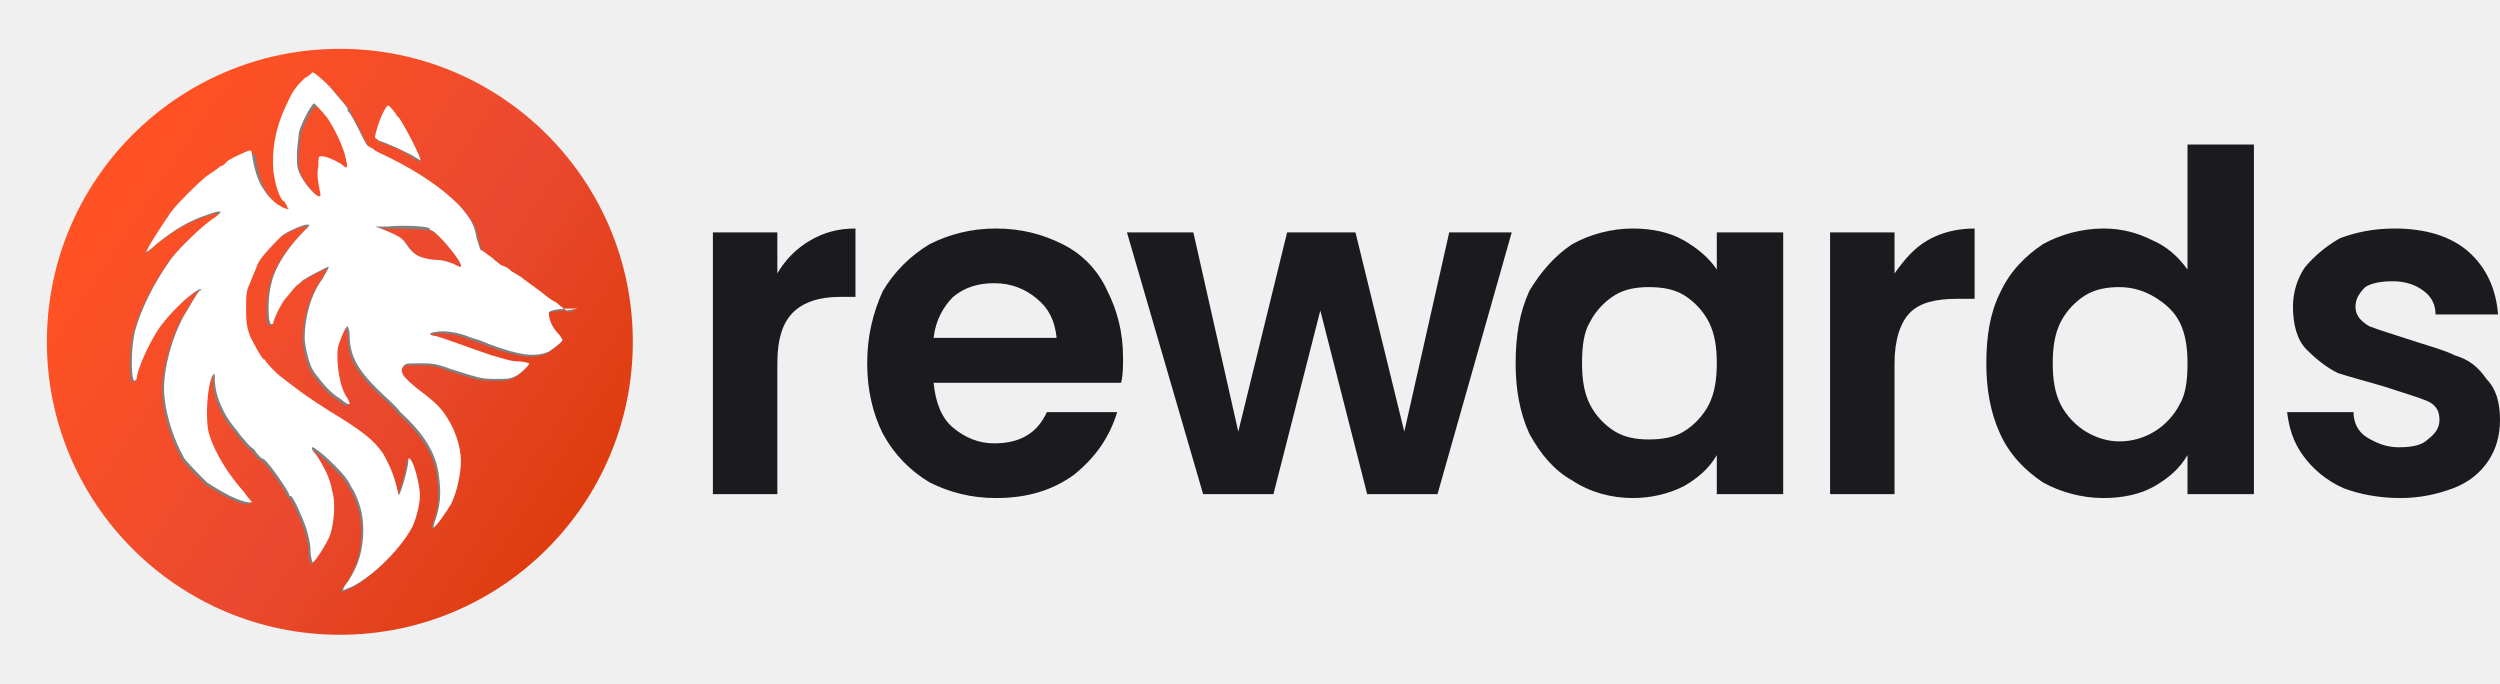
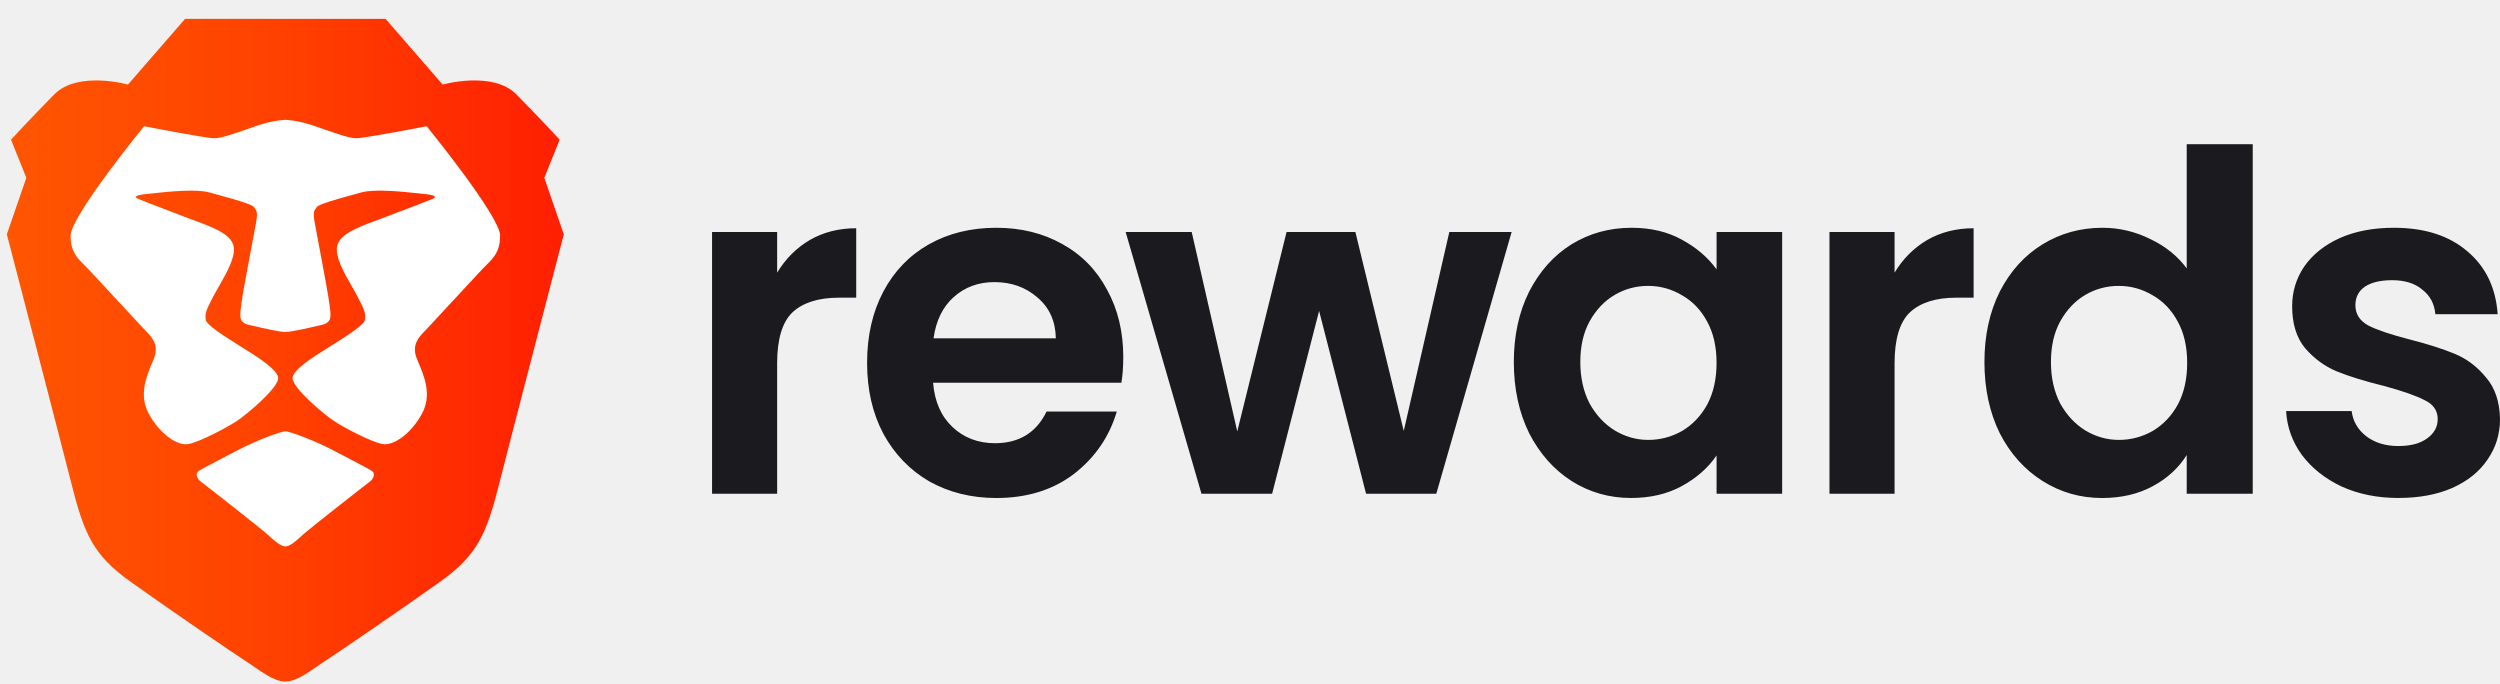
- <svg xmlns="http://www.w3.org/2000/svg" version="1.1" id="Layer_1" x="0px" y="0px" viewBox="0 0 128 35" style="enable-background:new 0 0 128 35;" xml:space="preserve">
-   <style type="text/css">
- 	.st0{fill:#1B1B1F;}
- 	.st1{fill:url(#SVGID_1_);}
- 	.st2{fill-rule:evenodd;clip-rule:evenodd;fill:#808080;}
- 	.st3{fill-rule:evenodd;clip-rule:evenodd;fill:#FFFFFF;}
- </style>
-   <path class="st0" d="M39.8,14c0.4-0.7,1-1.3,1.7-1.7c0.7-0.4,1.4-0.6,2.3-0.6v3.5H43c-1.1,0-1.9,0.3-2.4,0.8  c-0.5,0.5-0.8,1.3-0.8,2.6v6.7h-3.3V11.9h3.3V14z M57.5,18.3c0,0.5,0,0.9-0.1,1.3h-9.6c0.1,1,0.4,1.8,1,2.3c0.6,0.5,1.3,0.8,2.1,0.8  c1.3,0,2.2-0.5,2.7-1.6h3.6c-0.4,1.3-1.1,2.3-2.2,3.2c-1.1,0.8-2.4,1.2-4,1.2c-1.3,0-2.4-0.3-3.4-0.8c-1-0.6-1.8-1.4-2.4-2.5  c-0.5-1-0.8-2.2-0.8-3.6s0.3-2.6,0.8-3.7c0.6-1,1.4-1.8,2.4-2.4c1-0.5,2.1-0.8,3.4-0.8s2.4,0.3,3.4,0.8c1,0.5,1.8,1.3,2.3,2.4  C57.2,15.9,57.5,17,57.5,18.3z M54.1,17.3c-0.1-0.9-0.4-1.5-1-2c-0.6-0.5-1.3-0.8-2.2-0.8c-0.8,0-1.5,0.2-2.1,0.7  c-0.5,0.5-0.9,1.2-1,2.1H54.1z M77.4,11.9l-3.8,13.4H70l-2.4-9.4l-2.4,9.4h-3.6l-3.9-13.4h3.4l2.3,10.2l2.5-10.2h3.5l2.5,10.2  l2.3-10.2L77.4,11.9z M77.6,18.6c0-1.4,0.2-2.6,0.7-3.7c0.6-1,1.3-1.8,2.2-2.4c0.9-0.5,2-0.8,3.1-0.8c1,0,1.9,0.2,2.6,0.6  c0.7,0.4,1.3,0.9,1.7,1.5v-1.9h3.4v13.4h-3.4v-2c-0.4,0.7-1,1.2-1.7,1.6c-0.8,0.4-1.7,0.6-2.6,0.6c-1.1,0-2.2-0.3-3.1-0.9  c-0.9-0.5-1.6-1.3-2.2-2.4C77.8,21.1,77.6,19.9,77.6,18.6z M87.9,18.6c0-0.8-0.1-1.5-0.4-2.1c-0.3-0.6-0.8-1.1-1.3-1.4  c-0.5-0.3-1.1-0.4-1.8-0.4c-0.6,0-1.2,0.1-1.7,0.4c-0.5,0.3-1,0.8-1.3,1.4C81.1,17,81,17.7,81,18.6c0,0.8,0.1,1.5,0.4,2.1  c0.3,0.6,0.8,1.1,1.3,1.4c0.5,0.3,1.1,0.4,1.7,0.4c0.7,0,1.3-0.1,1.8-0.4c0.5-0.3,1-0.8,1.3-1.4C87.8,20.1,87.9,19.4,87.9,18.6z   M97,14c0.5-0.7,1-1.3,1.7-1.7c0.7-0.4,1.5-0.6,2.4-0.6v3.6h-0.9c-1.1,0-1.9,0.2-2.4,0.7c-0.5,0.5-0.8,1.4-0.8,2.6v6.7h-3.3V11.9H97  L97,14z M101.7,18.6c0-1.4,0.2-2.6,0.7-3.6c0.5-1.1,1.3-1.9,2.2-2.5c0.9-0.5,2-0.8,3.1-0.8c0.9,0,1.7,0.2,2.5,0.6  c0.7,0.3,1.3,0.8,1.8,1.5V7.4h3.4v17.9H112v-2c-0.4,0.7-1,1.2-1.7,1.6s-1.6,0.6-2.6,0.6c-1.1,0-2.2-0.3-3.1-0.8  c-0.9-0.6-1.7-1.4-2.2-2.5C101.9,21.1,101.7,19.9,101.7,18.6z M112,18.6c0-0.8-0.1-1.5-0.4-2.1c-0.3-0.6-0.8-1-1.3-1.3  c-0.5-0.3-1.1-0.5-1.8-0.5c-0.6,0-1.2,0.1-1.7,0.4c-0.5,0.3-1,0.8-1.3,1.4c-0.3,0.6-0.4,1.3-0.4,2.1s0.1,1.5,0.4,2.1  c0.3,0.6,0.8,1.1,1.3,1.4s1.1,0.5,1.7,0.5c0.7,0,1.3-0.2,1.8-0.5s1-0.8,1.3-1.4C111.9,20.2,112,19.5,112,18.6z M122.9,25.5  c-1.1,0-2.1-0.2-2.9-0.5c-0.9-0.4-1.6-1-2.1-1.7c-0.5-0.7-0.7-1.4-0.8-2.2h3.4c0,0.5,0.2,1,0.7,1.3c0.5,0.3,1,0.5,1.6,0.5  c0.7,0,1.2-0.1,1.5-0.4c0.4-0.3,0.6-0.6,0.6-1c0-0.5-0.2-0.8-0.7-1c-0.5-0.2-1.2-0.4-2.1-0.7c-1-0.3-1.8-0.5-2.4-0.7  c-0.6-0.3-1.1-0.7-1.6-1.2c-0.5-0.5-0.7-1.3-0.7-2.2c0-0.7,0.2-1.4,0.6-2c0.5-0.6,1.1-1.1,1.8-1.5c0.8-0.3,1.7-0.5,2.8-0.5  c1.6,0,2.9,0.4,3.8,1.2s1.4,1.9,1.5,3.2h-3.2c0-0.5-0.2-0.9-0.6-1.2c-0.4-0.3-0.9-0.5-1.6-0.5c-0.6,0-1.1,0.1-1.4,0.3  c-0.3,0.3-0.5,0.6-0.5,1c0,0.4,0.2,0.7,0.7,1c0.5,0.2,1.2,0.4,2.1,0.7s1.7,0.5,2.3,0.8c0.7,0.2,1.2,0.6,1.6,1.2  c0.5,0.5,0.7,1.2,0.7,2.1c0,0.8-0.2,1.5-0.6,2.1c-0.4,0.6-1,1.1-1.8,1.4C124.8,25.3,123.9,25.5,122.9,25.5z" />
-   <g id="Layer_1_1_">
- </g>
-   <g>
-     <linearGradient id="SVGID_1_" gradientUnits="userSpaceOnUse" x1="3.505" y1="8.197" x2="32.695" y2="27.887">
-       <stop offset="9.772402e-02" style="stop-color:#FF5124" />
-       <stop offset="0.563" style="stop-color:#EA492F" />
-       <stop offset="1" style="stop-color:#DB3805" />
+ <svg xmlns="http://www.w3.org/2000/svg" fill="none" viewBox="0 0 128 35">
+   <path fill-rule="evenodd" clip-rule="evenodd" d="m27.869 9.104.784-1.953s-.998-1.085-2.21-2.315c-1.212-1.23-3.778-.506-3.778-.506L19.741.965H9.476L6.553 4.33s-2.566-.723-3.778.506C1.563 6.066.564 7.151.564 7.151l.784 1.953-.998 2.894S3.286 23.28 3.63 24.657c.677 2.713 1.141 3.762 3.065 5.136 1.925 1.375 5.418 3.762 5.988 4.123.57.362 1.283.978 1.925.978.642 0 1.355-.616 1.925-.978.57-.362 4.064-2.749 5.988-4.123 1.925-1.375 2.388-2.423 3.066-5.136.344-1.378 3.279-12.66 3.279-12.66l-.998-2.894Z" fill="url(#a)" />
+   <path d="M18.245 7.078c.428 0 3.6-.615 3.6-.615s3.76 4.612 3.76 5.597c0 .815-.323 1.134-.704 1.51-.08.079-.162.16-.244.249l-2.819 3.038c-.028.03-.059.062-.092.095-.281.287-.696.71-.403 1.412.019.047.04.095.06.143.321.761.716 1.7.213 2.651-.536 1.012-1.454 1.688-2.042 1.576-.588-.112-1.969-.844-2.477-1.179-.508-.335-2.118-1.682-2.118-2.197 0-.43 1.158-1.145 1.72-1.493.112-.069.2-.124.251-.159.058-.04.155-.101.275-.176.513-.324 1.44-.908 1.464-1.167.029-.32.018-.413-.396-1.203-.088-.168-.191-.348-.297-.533-.394-.688-.835-1.458-.738-2.01.11-.623 1.072-.98 1.887-1.283.102-.038.201-.075.297-.111.238-.091.537-.205.849-.323.814-.309 1.718-.653 1.867-.723.206-.097.153-.189-.472-.249-.083-.008-.185-.019-.303-.032-.774-.083-2.201-.237-2.894-.041-.137.039-.289.081-.45.125-.779.214-1.734.477-1.826.628-.016.026-.032.049-.047.071-.088.127-.145.209-.048.747.029.16.088.475.162.865.215 1.141.551 2.921.593 3.321.006.056.013.11.019.162.054.446.09.743-.421.861-.043.01-.087.02-.134.031-.576.134-1.421.331-1.726.331-.305 0-1.15-.197-1.726-.331-.046-.011-.091-.021-.133-.031-.51-.118-.475-.415-.421-.861.006-.052.013-.106.019-.162.042-.4.379-2.185.594-3.325.073-.388.132-.701.161-.86.097-.538.04-.621-.048-.747-.015-.021-.031-.044-.047-.071-.092-.151-1.047-.414-1.826-.628-.161-.044-.314-.086-.45-.125-.694-.196-2.12-.042-2.894.041-.118.013-.221.024-.304.032-.625.06-.678.152-.472.249.149.07 1.053.413 1.866.722.312.119.611.232.849.324.095.036.195.073.297.111.815.303 1.777.66 1.887 1.283.098.552-.344 1.322-.738 2.01-.106.186-.209.366-.297.534-.414.789-.425.883-.396 1.203.023.259.95.843 1.464 1.167.12.075.217.137.275.176.051.035.139.089.251.158.562.347 1.72 1.063 1.72 1.493 0 .515-1.61 1.863-2.118 2.197-.508.335-1.889 1.067-2.477 1.179-.588.112-1.506-.564-2.042-1.576-.504-.952-.108-1.891.212-2.651.02-.049.041-.096.06-.143.292-.702-.122-1.125-.403-1.412-.033-.034-.064-.065-.092-.095l-2.819-3.038c-.082-.089-.165-.17-.244-.249-.381-.376-.704-.695-.704-1.51 0-.986 3.76-5.597 3.76-5.597s3.172.615 3.6.615c.341 0 1-.23 1.687-.47.174-.061.35-.122.523-.181.856-.289 1.426-.291 1.426-.291s.57.002 1.426.291c.173.058.349.12.522.181.687.24 1.346.47 1.688.47Z" fill="#fff" />
+   <path d="M17.7 23.39c.671.351 1.146.6 1.326.714.233.148.091.427-.121.579-.212.152-3.061 2.391-3.337 2.638-.035.032-.073.066-.112.102-.266.244-.606.554-.847.554-.241 0-.581-.311-.848-.555-.039-.036-.076-.07-.112-.101-.277-.247-3.125-2.486-3.337-2.638-.212-.152-.354-.431-.121-.579.18-.114.656-.363 1.328-.714.197-.103.41-.214.638-.334 1.004-.527 2.257-.976 2.452-.976.195 0 1.447.449 2.452.976.228.12.442.232.639.335Z" fill="#fff" />
+   <path d="M39.79 13.96c.429-.709.984-1.266 1.667-1.669.698-.403 1.492-.605 2.381-.605v3.555h-.881c-1.048 0-1.841.25-2.381.75-.524.5-.786 1.371-.786 2.612v6.675H36.457V11.88h3.333v2.08ZM57.511 18.29c0 .484-.032.919-.095 1.306h-9.642c.079.968.413 1.725 1 2.274.587.548 1.31.822 2.167.822 1.238 0 2.119-.54 2.643-1.621h3.595c-.381 1.29-1.111 2.354-2.19 3.193-1.079.822-2.405 1.234-3.976 1.234-1.27 0-2.413-.282-3.428-.847-1-.581-1.786-1.395-2.357-2.443-.556-1.048-.833-2.257-.833-3.628 0-1.387.278-2.604.833-3.652.555-1.048 1.333-1.854 2.333-2.419 1-.564 2.151-.847 3.452-.847 1.254 0 2.373.274 3.357.822 1.0.548 1.77 1.33 2.309 2.346.555 1.0.833 2.153.833 3.459Zm-3.452-.968c-.016-.871-.325-1.564-.929-2.08-.603-.532-1.341-.798-2.214-.798-.825 0-1.524.258-2.095.774-.555.5-.897 1.201-1.024 2.104h6.262ZM77.395 11.88l-3.857 13.399h-3.595l-2.405-9.36-2.405 9.36H61.515l-3.881-13.399h3.381l2.333 10.207 2.524-10.207h3.524l2.476 10.182 2.333-10.182h3.19ZM77.508 18.532c0-1.354.262-2.556.786-3.604.54-1.048 1.262-1.854 2.167-2.419.921-.564 1.944-.847 3.071-.847.984 0 1.841.202 2.571.605.746.403 1.341.911 1.786 1.524v-1.911h3.357v13.399h-3.357v-1.959c-.429.629-1.024 1.153-1.786 1.572-.746.403-1.611.605-2.595.605-1.111 0-2.127-.29-3.047-.871-.905-.581-1.627-1.395-2.167-2.443-.524-1.064-.786-2.282-.786-3.652Zm10.38.048c0-.822-.159-1.524-.476-2.104-.318-.597-.746-1.048-1.286-1.354-.54-.323-1.119-.484-1.738-.484s-1.19.153-1.714.46c-.524.306-.952.758-1.286 1.354-.318.581-.476 1.274-.476 2.08 0 .806.159 1.516.476 2.128.333.597.762 1.056 1.286 1.379.54.323 1.111.484 1.714.484.619 0 1.198-.153 1.738-.46.54-.323.968-.774 1.286-1.355.317-.597.476-1.306.476-2.128ZM97.001 13.96c.429-.709.984-1.266 1.667-1.669.698-.403 1.492-.605 2.381-.605v3.555h-.881c-1.047 0-1.841.25-2.38.75-.524.5-.786 1.371-.786 2.612v6.675h-3.333V11.88h3.333v2.08ZM101.603 18.532c0-1.354.262-2.556.786-3.604.539-1.048 1.269-1.854 2.19-2.419.921-.564 1.944-.847 3.071-.847.857 0 1.675.194 2.453.581.777.371 1.396.871 1.857 1.5V7.382h3.38V25.28h-3.38v-1.983c-.413.661-.992 1.193-1.738 1.596s-1.611.605-2.595.605c-1.112 0-2.127-.29-3.048-.871-.921-.581-1.651-1.395-2.19-2.443-.524-1.064-.786-2.282-.786-3.652Zm10.38.048c0-.822-.158-1.524-.476-2.104-.317-.597-.746-1.048-1.285-1.354-.54-.323-1.119-.484-1.738-.484s-1.191.153-1.715.46c-.523.306-.952.758-1.285 1.354-.318.581-.476 1.274-.476 2.08 0 .806.158 1.516.476 2.128.333.597.762 1.056 1.285 1.379.54.323 1.111.484 1.715.484.619 0 1.198-.153 1.738-.46.539-.323.968-.774 1.285-1.355.318-.597.476-1.306.476-2.128ZM122.81 25.497c-1.079 0-2.048-.194-2.905-.581-.857-.403-1.539-.943-2.047-1.62-.492-.677-.762-1.427-.81-2.249h3.357c.064.516.31.943.738 1.282.445.339.992.508 1.643.508.635 0 1.127-.129 1.476-.387.365-.258.548-.589.548-.992 0-.435-.222-.758-.667-.968-.428-.226-1.119-.468-2.071-.726-.984-.242-1.794-.492-2.429-.75-.619-.258-1.158-.653-1.619-1.185-.444-.532-.666-1.25-.666-2.152 0-.742.206-1.419.619-2.032.428-.613 1.032-1.096 1.809-1.451.794-.355 1.722-.532 2.786-.532 1.571 0 2.825.403 3.762 1.209.936.79 1.452 1.862 1.547 3.217h-3.19c-.048-.532-.27-.951-.667-1.258-.381-.323-.897-.484-1.547-.484-.604 0-1.072.113-1.405.339-.318.226-.476.54-.476.943 0 .452.222.798.666 1.04.445.226 1.135.46 2.072.701.952.242 1.738.492 2.357.75.619.258 1.15.661 1.595 1.209.46.532.698 1.242.714 2.128 0 .774-.214 1.467-.643 2.08-.412.613-1.015 1.097-1.809 1.451-.778.339-1.691.508-2.738.508Z" fill="#1B1B1F" />
+   <defs>
+     <linearGradient id="a" x1=".351" y1="35.134" x2="28.867" y2="35.134" gradientUnits="userSpaceOnUse">
+       <stop stop-color="#FF5601" />
+       <stop offset=".5" stop-color="#FF4000" />
+       <stop offset="1" stop-color="#FF1F01" />
    </linearGradient>
-     <circle class="st1" cx="17.4" cy="17.5" r="15" />
-     <g>
-       <path class="st2" d="M15.8,4.2c-0.4,0.4-0.6,0.6-0.9,1.3C14.2,6.7,14,7.8,14.2,9c0.1,0.7,0.3,1.3,0.5,1.5c0.1,0,0.1,0.1,0.1,0.1    s0.1,0.1,0.1,0.2c0.1,0.1,0.1,0.1,0,0.1c-0.4-0.1-0.9-0.5-1.2-1c-0.3-0.4-0.5-1.1-0.6-1.8c0-0.2-0.1-0.2-0.1-0.2    c-0.1,0-1.2,0.5-1.2,0.6c0,0-0.1,0.1-0.1,0.1c0,0-0.1,0.1-0.2,0.1c-0.1,0.1-0.4,0.3-0.7,0.5C10,9.6,9,10.6,8.7,11    c-0.1,0.1-0.2,0.3-0.2,0.3c-0.1,0.1-0.2,0.3-0.6,0.9C7.7,12.5,7.4,13,7.4,13c0,0,0.2-0.1,0.5-0.4c1-0.8,1.7-1.2,2.6-1.5    c0.8-0.3,0.9-0.2,0.3,0.2c-0.6,0.4-1.7,1.5-2.1,2c-1,1.4-1.6,2.7-1.9,3.8c-0.2,0.9-0.2,2.5,0,2.5c0,0,0.1-0.1,0.1-0.1    c0-0.5,0.8-2.2,1.3-2.8c0.6-0.8,1.7-1.8,2-1.8c0,0,0,0.1-0.1,0.1c-0.1,0.1-0.5,0.8-0.8,1.3c-0.6,1.1-1,2.6-1,3.7    c0,1,0.4,2.3,0.8,3.1c0.1,0.2,0.2,0.4,0.2,0.4c0,0.1,0.9,1,1.2,1.3c0.3,0.2,0.8,0.5,1.2,0.7c0.4,0.2,1,0.4,1.1,0.3    c0,0-0.2-0.2-0.4-0.5c-0.8-0.9-1.5-2-1.8-3c-0.2-0.7-0.1-2.5,0.2-3c0.1-0.1,0.1-0.1,0.1,0.2c0,0.8,0.4,1.8,1.1,2.6    c0.2,0.3,0.4,0.5,0.4,0.5c0,0,0.2,0.3,0.5,0.5c0.2,0.3,0.4,0.5,0.5,0.5c0.3,0.2,1.3,1.7,1.3,1.8c0,0,0,0.1,0.1,0.1    c0.1,0,0.6,1.1,0.8,1.7c0.1,0.4,0.2,0.7,0.2,1.1c0,0.3,0.1,0.6,0.1,0.6c0.1,0,0.7-0.9,0.9-1.4c0.2-0.6,0.3-1.7,0.1-2.3    c-0.1-0.6-0.4-1.2-0.8-1.8c-0.2-0.2-0.3-0.4-0.2-0.4c0.2,0,1.5,1.2,1.8,1.7c0.1,0.1,0.2,0.4,0.3,0.5c0.3,0.6,0.5,1.2,0.5,2    c0,1-0.2,1.8-0.8,2.7c-0.1,0.1-0.2,0.3-0.2,0.3c-0.1,0.2,0,0.1,0.5-0.1c1.1-0.6,2.4-1.9,3-3c0.2-0.4,0.4-1.2,0.4-1.6    c0-0.6-0.3-1.7-0.5-1.9c-0.1-0.1-0.1,0-0.1,0.2c-0.1,0.7-0.5,1.9-0.5,1.6c-0.2-0.9-0.4-1.4-0.8-2.1c-0.5-0.7-1-1.1-2.8-2.2    c-1.1-0.7-1.5-1-2.4-1.7c-0.4-0.3-0.8-0.8-0.8-0.8c0,0,0-0.1-0.1-0.1c-0.2-0.2-0.5-0.8-0.7-1.2c-0.1-0.3-0.2-0.5-0.2-1.3    c0-0.8,0-1,0.2-1.4c0.1-0.3,0.3-0.7,0.4-1c0.2-0.4,0.9-1.1,1.2-1.4c0.2-0.2,1.1-0.6,1.3-0.6c0.2,0,0.2,0-0.1,0.3    c-0.8,0.8-1.5,1.8-1.7,2.7c-0.2,0.7-0.2,2.1,0,2.1c0,0,0.1,0,0.1-0.1c0-0.1,0.3-0.8,0.6-1.2c0.2-0.2,0.4-0.5,0.6-0.7    c0.2-0.1,0.3-0.3,0.4-0.3c0.1-0.1,0.9-0.5,1.1-0.6c0.2-0.1,0.2-0.1-0.2,0.6c-0.6,0.8-0.9,2-0.9,3c0,0.5,0.3,1.5,0.4,1.6    c0,0,0.1,0.2,0.2,0.3c0.3,0.4,0.7,0.9,1.2,1.2c0.5,0.4,0.6,0.4,0.4,0c-0.4-0.5-0.6-1.8-0.5-2.6c0.1-0.4,0.4-1.1,0.5-1.1    c0,0,0.1,0.2,0.1,0.4c0,1,0.3,1.7,1.4,2.8c0.4,0.4,1,0.9,1.2,1.2c1.3,1.2,1.9,2.2,2,3.5c0.1,0.8,0,1.4-0.2,2    c-0.1,0.2-0.1,0.4-0.1,0.4c0.1,0,0.6-0.7,0.9-1.2c0.3-0.6,0.5-1.6,0.5-2.2c0-0.7-0.3-1.6-0.7-2.2c-0.3-0.5-0.6-0.8-1.4-1.4    c-0.9-0.7-1.1-1-0.8-1.3c0.1-0.1,0.2-0.1,0.8-0.1c0.6,0,0.8,0,1.6,0.3c1.3,0.4,1.5,0.5,2.2,0.5c0.6,0,0.8,0,1-0.1    c0.3-0.1,0.8-0.6,0.8-0.7c0,0-0.3-0.1-0.6-0.1c-0.4,0-0.9-0.2-1.3-0.3c-1.2-0.4-2.5-0.9-2.9-1c-0.2,0-0.3-0.1-0.3-0.1    c0,0,0.1-0.1,0.3-0.1c0.3-0.1,1.1,0,1.6,0.2c0.2,0.1,0.7,0.2,1.1,0.4c1.6,0.6,2.4,0.7,3.1,0.4c0.3-0.2,0.7-0.5,0.7-0.6    c0,0-0.1-0.2-0.2-0.3c-0.3-0.3-0.5-0.7-0.5-1.1c0-0.1,0.5-0.2,1-0.2l0.5,0L29.1,16c-0.1-0.1-0.3-0.2-0.5-0.4    c-0.2-0.1-0.5-0.3-0.6-0.4c-0.5-0.4-1.1-0.8-1.2-0.9c0,0-0.3-0.2-0.5-0.3c-0.2-0.2-0.4-0.3-0.5-0.3c0,0-0.3-0.2-0.5-0.4    c-0.3-0.2-0.5-0.4-0.6-0.4c0,0-0.1-0.3-0.2-0.6c-0.1-0.7-0.3-1-0.9-1.7c-0.9-0.9-2.1-1.7-3.5-2.4c-0.4-0.2-0.9-0.4-0.9-0.5    c-0.1,0-0.2-0.1-0.2-0.1c-0.1,0-0.2-0.2-0.4-0.6C18.4,6.5,18.1,6,18,5.9c0,0,0-0.1,0-0.1c0-0.1-0.2-0.3-0.7-0.9    c-0.3-0.4-1-1-1.1-1C16.1,3.9,15.9,4,15.8,4.2 M16,5.6c-0.2,0.3-0.5,0.9-0.6,1.3c0,0.2-0.1,0.7-0.1,1.1c0,0.6,0,0.7,0.2,1.1    c0.3,0.6,1.1,1.4,1,0.9c-0.1-0.5-0.2-0.9-0.1-1.4c0-0.5,0-0.5,0.2-0.5c0.2,0,0.9,0.3,1.1,0.5c0.2,0.2,0.2,0,0.1-0.4    c-0.1-0.5-0.5-1.4-0.9-2c-0.2-0.3-0.7-0.8-0.7-0.8C16.2,5.5,16.1,5.5,16,5.6 M19.7,5.9c-0.2,0.4-0.4,1.1-0.4,1.2    c0,0.1,0.1,0.1,0.2,0.2c0.6,0.2,1.1,0.4,1.5,0.7c0.2,0.1,0.5,0.3,0.5,0.3c0.2,0.1-0.9-2-1.1-2.2c0,0-0.1-0.1-0.1-0.1    c0-0.1-0.4-0.5-0.4-0.5C19.9,5.5,19.8,5.7,19.7,5.9 M19.9,11.7l-0.6,0l0.3,0.1c1,0.4,1.1,0.5,1.3,0.8c0.4,0.6,0.7,0.7,1.4,0.8    c0.5,0,0.7,0.1,1,0.2c0.4,0.2,0.4,0.2,0.4,0.1c0-0.3-1.3-1.8-1.5-1.8c0,0-0.1,0-0.1-0.1C22.2,11.8,20.9,11.7,19.9,11.7" />
-       <path class="st3" d="M15.6,4c-0.4,0.4-0.6,0.6-0.9,1.3c-0.6,1.2-0.8,2.4-0.7,3.5c0.1,0.7,0.3,1.3,0.5,1.5c0.1,0,0.1,0.1,0.1,0.1    c0,0,0.1,0.1,0.1,0.2c0.1,0.1,0.1,0.1,0,0.1c-0.4-0.1-0.9-0.5-1.2-1c-0.3-0.4-0.5-1.1-0.6-1.8c0-0.2-0.1-0.2-0.1-0.2    c-0.1,0-1.2,0.5-1.2,0.6c0,0-0.1,0.1-0.1,0.1s-0.1,0.1-0.2,0.1c-0.1,0.1-0.4,0.3-0.7,0.5c-0.5,0.4-1.5,1.4-1.8,1.8    c-0.1,0.1-0.2,0.3-0.2,0.3c-0.1,0.1-0.2,0.3-0.6,0.9c-0.2,0.3-0.5,0.8-0.5,0.9c0,0,0.2-0.1,0.5-0.4c1-0.8,1.7-1.2,2.6-1.5    c0.8-0.3,0.9-0.2,0.3,0.2c-0.6,0.4-1.7,1.5-2.1,2c-1,1.4-1.6,2.7-1.9,3.8c-0.2,0.9-0.2,2.5,0,2.5c0,0,0.1-0.1,0.1-0.1    c0-0.5,0.8-2.2,1.3-2.8c0.6-0.8,1.7-1.8,2-1.8c0,0,0,0.1-0.1,0.1c-0.1,0.1-0.5,0.8-0.8,1.3c-0.6,1.1-1,2.6-1,3.7    c0,1,0.4,2.3,0.8,3.1c0.1,0.2,0.2,0.4,0.2,0.4c0,0.1,0.9,1,1.2,1.3c0.3,0.2,0.8,0.5,1.2,0.7c0.4,0.2,1,0.4,1.1,0.3    c0,0-0.2-0.2-0.4-0.5c-0.8-0.9-1.5-2-1.8-3c-0.2-0.7-0.1-2.5,0.2-3c0.1-0.1,0.1-0.1,0.1,0.2c0,0.8,0.4,1.8,1.1,2.6    c0.2,0.3,0.4,0.5,0.4,0.5c0,0,0.2,0.3,0.5,0.5c0.2,0.3,0.4,0.5,0.5,0.5c0.3,0.2,1.3,1.7,1.3,1.8c0,0,0,0.1,0.1,0.1    c0.1,0,0.6,1.1,0.8,1.7c0.1,0.4,0.2,0.7,0.2,1.1c0,0.3,0.1,0.6,0.1,0.6c0.1,0,0.7-0.9,0.9-1.4c0.2-0.6,0.3-1.7,0.1-2.3    c-0.1-0.6-0.4-1.2-0.8-1.8c-0.2-0.2-0.3-0.4-0.2-0.4c0.2,0,1.5,1.2,1.8,1.7c0.1,0.1,0.2,0.4,0.3,0.5c0.3,0.6,0.5,1.2,0.5,2    c0,1-0.2,1.8-0.8,2.7c-0.1,0.1-0.2,0.3-0.2,0.3c-0.1,0.2,0,0.1,0.5-0.1c1.1-0.6,2.4-1.9,3-3c0.2-0.4,0.4-1.2,0.4-1.6    c0-0.6-0.3-1.7-0.5-1.9c-0.1-0.1-0.1,0-0.1,0.2c-0.1,0.7-0.5,1.9-0.5,1.6c-0.2-0.9-0.4-1.4-0.8-2.1c-0.5-0.7-1-1.1-2.8-2.2    c-1.1-0.7-1.5-1-2.4-1.7c-0.4-0.3-0.8-0.8-0.8-0.8c0,0,0-0.1-0.1-0.1c-0.2-0.2-0.5-0.8-0.7-1.2c-0.1-0.3-0.2-0.5-0.2-1.3    c0-0.8,0-1,0.2-1.4c0.1-0.3,0.3-0.7,0.4-1c0.2-0.4,0.9-1.1,1.2-1.4c0.2-0.2,1.1-0.6,1.3-0.6c0.2,0,0.2,0-0.1,0.3    c-0.8,0.8-1.5,1.8-1.7,2.7c-0.2,0.7-0.2,2.1,0,2.1c0,0,0.1,0,0.1-0.1c0-0.1,0.3-0.8,0.6-1.2c0.2-0.2,0.4-0.5,0.6-0.7    c0.2-0.1,0.3-0.3,0.4-0.3c0.1-0.1,0.9-0.5,1.1-0.6c0.2-0.1,0.2-0.1-0.2,0.6c-0.6,0.8-0.9,2-0.9,3c0,0.5,0.3,1.5,0.4,1.6    c0,0,0.1,0.2,0.2,0.3c0.3,0.4,0.7,0.9,1.2,1.2c0.5,0.4,0.6,0.4,0.4,0c-0.4-0.5-0.6-1.8-0.5-2.6c0.1-0.4,0.4-1.1,0.5-1.1    c0,0,0.1,0.2,0.1,0.4c0,1,0.3,1.7,1.4,2.8c0.4,0.4,1,0.9,1.2,1.2c1.3,1.2,1.9,2.2,2,3.5c0.1,0.8,0,1.4-0.2,2    c-0.1,0.2-0.1,0.4-0.1,0.4c0.1,0,0.6-0.7,0.9-1.2c0.3-0.6,0.5-1.6,0.5-2.2c0-0.7-0.3-1.6-0.7-2.2c-0.3-0.5-0.6-0.8-1.4-1.4    c-0.9-0.7-1.1-1-0.8-1.3c0.1-0.1,0.2-0.1,0.8-0.1c0.6,0,0.8,0,1.6,0.3c1.3,0.4,1.5,0.5,2.2,0.5c0.6,0,0.8,0,1-0.1    c0.3-0.1,0.8-0.6,0.8-0.7c0,0-0.3-0.1-0.6-0.1c-0.4,0-0.9-0.2-1.3-0.3c-1.2-0.4-2.5-0.9-2.9-1c-0.2,0-0.3-0.1-0.3-0.1    c0,0,0.1-0.1,0.3-0.1c0.3-0.1,1.1,0,1.6,0.2c0.2,0.1,0.7,0.2,1.1,0.4c1.6,0.6,2.4,0.7,3.1,0.4c0.3-0.2,0.7-0.5,0.7-0.6    c0,0-0.1-0.2-0.2-0.3c-0.3-0.3-0.5-0.7-0.5-1.1c0-0.1,0.5-0.2,1-0.2l0.5,0L29,15.9c-0.1-0.1-0.3-0.2-0.5-0.4    c-0.2-0.1-0.5-0.3-0.6-0.4c-0.5-0.4-1.1-0.8-1.2-0.9c0,0-0.3-0.2-0.5-0.3c-0.2-0.2-0.4-0.3-0.5-0.3c0,0-0.3-0.2-0.5-0.4    c-0.3-0.2-0.5-0.4-0.6-0.4c0,0-0.1-0.3-0.2-0.6c-0.1-0.7-0.3-1-0.9-1.7c-0.9-0.9-2.1-1.7-3.5-2.4c-0.4-0.2-0.9-0.4-0.9-0.5    c-0.1,0-0.2-0.1-0.2-0.1c-0.1,0-0.2-0.2-0.4-0.6c-0.3-0.6-0.6-1.2-0.7-1.2c0,0,0-0.1,0-0.1c0-0.1-0.2-0.3-0.7-0.9    c-0.3-0.4-1-1-1.1-1C15.9,3.8,15.8,3.9,15.6,4 M15.9,5.5c-0.2,0.3-0.5,0.9-0.6,1.3c0,0.2-0.1,0.7-0.1,1.1c0,0.6,0,0.7,0.2,1.1    c0.3,0.6,1.1,1.4,1,0.9c-0.1-0.5-0.2-0.9-0.1-1.4c0-0.5,0-0.5,0.2-0.5c0.2,0,0.9,0.3,1.1,0.5c0.2,0.2,0.2,0,0.1-0.4    c-0.1-0.5-0.5-1.4-0.9-2c-0.2-0.3-0.7-0.8-0.7-0.8C16,5.3,16,5.4,15.9,5.5 M19.6,5.8c-0.2,0.4-0.4,1.1-0.4,1.2    c0,0.1,0.1,0.1,0.2,0.2C20,7.4,20.6,7.7,21,7.9c0.2,0.1,0.5,0.3,0.5,0.3c0.2,0.1-0.9-2-1.1-2.2c0,0-0.1-0.1-0.1-0.1    c0-0.1-0.4-0.5-0.4-0.5C19.8,5.4,19.7,5.6,19.6,5.8 M19.8,11.6l-0.6,0l0.3,0.1c1,0.4,1.1,0.5,1.3,0.8c0.4,0.6,0.7,0.7,1.4,0.8    c0.5,0,0.7,0.1,1,0.2c0.4,0.2,0.4,0.2,0.4,0.1c0-0.3-1.3-1.8-1.5-1.8c0,0-0.1,0-0.1-0.1C22,11.6,20.8,11.5,19.8,11.6" />
-     </g>
-   </g>
+   </defs>
</svg>
